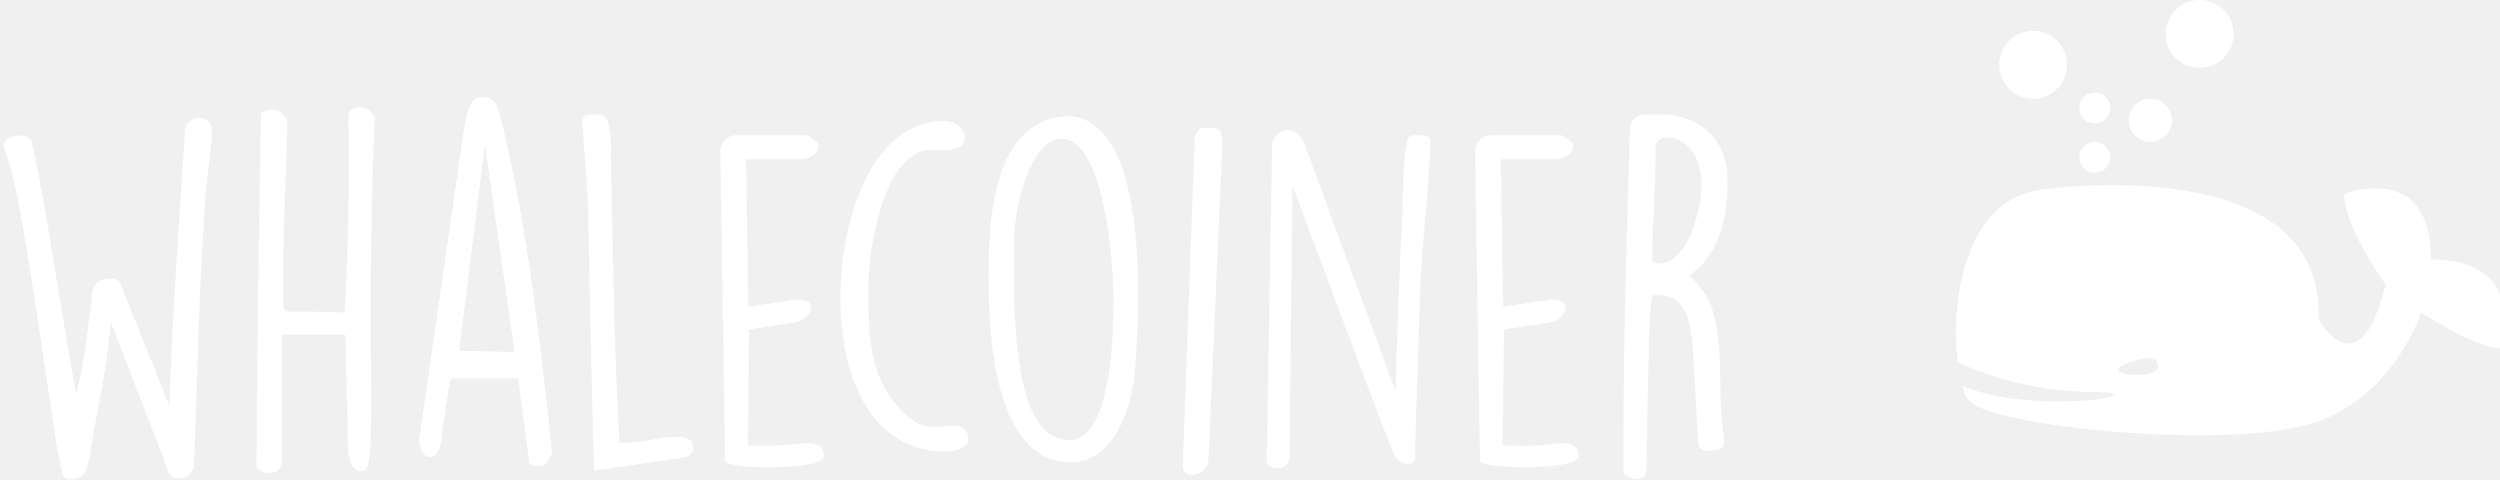
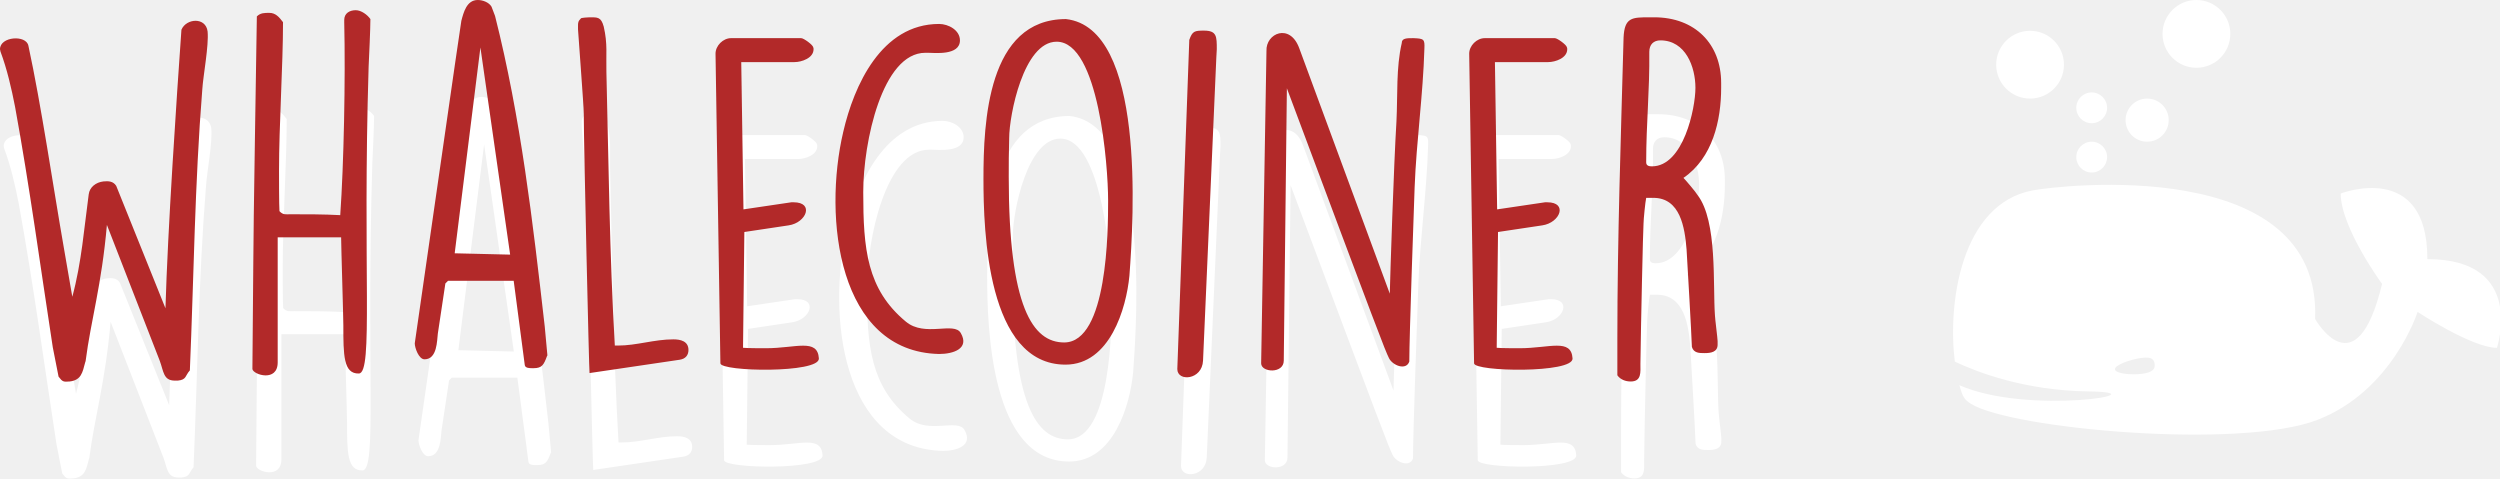
<svg xmlns="http://www.w3.org/2000/svg" version="1.1">
  <g id="mainlogo" stroke="none" stroke-width="1" fill="none" fill-rule="evenodd">
    <path d="M17.952,52.232 L26.52,74.264 C27.168,75.992 27.096,77.504 28.968,77.504 L29.472,77.504 C30.912,77.36 30.624,76.712 31.416,75.848 C32.064,60.656 32.208,45.536 33.432,30.272 C33.576,27.968 34.512,23.144 34.296,20.84 C34.008,18.464 30.84,18.68 30.048,20.552 C29.256,31.784 27.816,53.096 27.456,65.768 L19.464,45.896 C18.96,45.104 18.168,45.104 17.376,45.176 C16.152,45.32 15.144,46.112 15,47.264 C14.28,52.52 13.848,58.352 12.336,63.896 L10.968,55.976 C9.24,46.112 7.296,32.792 5.208,23.144 C4.848,21.344 0.6,21.632 0.6,23.72 C0.6,23.72 0.6,23.792 0.672,24.08 C1.752,26.96 2.472,30.128 3.048,33.08 C5.424,46.112 7.152,59 9.168,72.104 L10.104,76.856 C10.752,77.72 10.896,77.72 11.904,77.648 C13.776,77.432 13.992,76.208 14.424,74.552 C14.424,74.48 14.496,74.408 14.496,74.336 C15.36,67.64 17.088,62.096 17.952,52.232 Z M55.968,54.248 C55.968,55.544 56.328,67.208 56.328,68.504 C56.328,73.328 56.328,76.424 58.848,76.352 C61.224,76.28 59.424,59.576 60.432,26.528 C60.504,25.016 60.72,20.408 60.72,18.824 C60.216,18.104 59.208,17.384 58.344,17.384 C57.336,17.384 56.472,17.888 56.472,18.968 L56.472,19.328 C56.688,28.472 56.4,42.512 55.824,50.648 C53.16,50.504 50.424,50.504 47.688,50.504 C47.04,50.504 46.536,50.648 45.96,50 C45.888,49.064 45.888,44.456 45.888,43.448 C45.888,36.104 46.536,26.24 46.536,19.328 C45.888,18.464 45.312,17.816 44.304,17.816 C43.512,17.816 42.864,17.816 42.288,18.392 C42.216,23.936 41.712,52.952 41.712,58.568 C41.712,61.088 41.568,73.04 41.568,75.632 C41.712,76.568 45.672,77.792 45.672,74.552 L45.672,54.248 L55.968,54.248 Z M83.976,61.304 L73.32,61.304 L72.888,61.736 L71.664,69.872 C71.52,70.952 71.592,74.048 69.504,74.048 C68.568,74.048 67.92,72.176 67.92,71.456 C75.408,19.256 75.48,19.112 75.48,19.112 C75.84,17.744 76.344,15.728 78.144,15.728 C78.936,15.728 79.944,16.088 80.376,16.808 L80.952,18.32 C85.128,34.808 87.072,51.728 89.016,68.72 L89.448,73.4 C89.448,73.472 89.376,73.472 89.376,73.544 C88.872,74.912 88.584,75.488 87.216,75.488 L87,75.488 C86.568,75.488 85.848,75.488 85.776,74.984 L83.976,61.304 Z M78.576,23.432 L74.4,56.84 L83.4,57.056 L78.576,23.432 Z M110.904,74.12 C111.912,73.976 112.344,73.328 112.344,72.536 C112.344,71.096 111.048,70.808 109.896,70.808 C106.8,70.808 103.92,71.816 100.896,71.816 L100.392,71.816 C99.528,56.984 99.384,42.08 99.024,27.392 C98.952,24.584 99.24,22.856 98.592,20.048 C98.16,18.464 97.584,18.536 96.288,18.536 C96,18.536 95.136,18.608 94.92,18.68 C94.416,19.184 94.416,19.4 94.416,19.976 L94.416,20.48 C94.488,21.848 95.352,32.864 95.352,34.232 C95.352,39.128 96.216,76.28 96.288,76.28 L110.904,74.12 Z M117.528,74.696 C117.528,76.064 133.656,76.352 133.512,73.904 C133.296,70.592 129.768,72.248 124.944,72.248 C124.296,72.248 121.848,72.248 121.2,72.176 L121.416,53.384 L128.616,52.304 C131.496,51.872 132.792,48.56 129.408,48.56 L129.048,48.56 L121.272,49.712 L120.912,25.808 L129.552,25.808 C130.704,25.808 132.648,25.16 132.648,23.72 C132.648,23.576 132.648,23.504 132.576,23.36 C132.504,23 131.064,21.92 130.632,21.92 L119.256,21.92 C117.96,21.92 116.736,23.144 116.736,24.44 L117.528,74.696 Z M153.024,19.616 C143.664,19.616 139.2,29.624 137.472,37.112 C134.16,51.152 136.68,72.824 153.024,73.184 C155.328,73.184 157.992,72.32 156.552,69.8 C155.472,67.856 150.72,70.52 147.624,67.928 C141.288,62.672 140.712,56.12 140.712,46.904 C140.712,38.768 143.808,24.296 150.792,24.296 L151.224,24.296 C152.232,24.296 156.408,24.8 156.408,22.28 C156.408,20.624 154.536,19.616 153.024,19.616 Z M160.224,44.744 C160.224,35.6 160.872,18.824 173.616,18.824 C186.504,20.264 184.632,50.936 183.912,60.512 C183.408,65.768 180.744,74.912 173.544,74.912 C160.8,74.912 160.224,53.168 160.224,44.744 Z M164.4,38.12 C164.328,40.424 164.328,42.44 164.328,44.456 C164.328,65.552 168.216,71.312 173.328,71.312 C180.384,71.312 180.456,53.024 180.456,48.488 L180.456,48.2 C180.456,42.656 178.944,22.496 172.104,22.496 C166.704,22.496 164.4,34.52 164.4,38.12 Z M191.688,75.632 C191.688,77.72 195.72,77.432 195.864,74.264 L198.024,25.016 C198.024,24.872 198.096,23.936 198.096,23.72 C198.096,21.632 198.096,20.696 196.008,20.696 C194.496,20.696 194.136,20.768 193.632,22.208 L191.688,75.632 Z M205.296,74.696 C205.296,76.208 208.968,76.424 208.968,74.264 L209.472,30.056 C224.736,70.88 225.312,72.32 226.032,73.832 C226.608,75.056 228.84,75.92 229.344,74.408 C229.344,70.232 230.064,50.288 230.208,46.112 C230.496,38.624 231.576,31.136 231.792,23.648 C231.864,22.064 231.72,21.992 229.992,21.92 C228.912,21.92 228.12,21.92 228.12,22.712 C227.184,26.744 227.472,31.136 227.256,35.456 C226.824,42.512 226.248,60.224 226.176,63.392 L211.488,23.576 C209.976,19.4 206.016,21.128 206.16,24.008 L205.296,74.696 Z M239.856,74.696 C239.856,76.064 255.984,76.352 255.84,73.904 C255.624,70.592 252.096,72.248 247.272,72.248 C246.624,72.248 244.176,72.248 243.528,72.176 L243.744,53.384 L250.944,52.304 C253.824,51.872 255.12,48.56 251.736,48.56 L251.376,48.56 L243.6,49.712 L243.24,25.808 L251.88,25.808 C253.032,25.808 254.976,25.16 254.976,23.72 C254.976,23.576 254.976,23.504 254.904,23.36 C254.832,23 253.392,21.92 252.96,21.92 L241.584,21.92 C240.288,21.92 239.064,23.144 239.064,24.44 L239.856,74.696 Z M263.112,76.64 L263.112,70.592 C263.112,54.392 263.688,38.048 264.12,21.848 C264.264,18.536 265.488,18.536 268.368,18.536 L269.088,18.536 C275.712,18.536 279.96,22.856 279.96,29.192 L279.96,29.984 C279.96,35.24 278.592,41.36 273.84,44.6 C274.2,44.96 275.856,46.904 276.144,47.408 C279.384,51.656 278.592,61.952 278.952,66.92 C278.952,67.352 279.384,70.664 279.384,71.096 L279.384,71.672 C279.384,72.896 278.232,73.04 277.296,73.04 L277.224,73.04 C276.432,73.04 275.496,73.04 275.208,72.032 C275.136,69.656 274.488,58.64 274.344,56.192 C274.056,52.664 273.336,47.84 268.944,47.84 L267.792,47.84 C267.648,48.488 267.36,51.368 267.36,52.016 C267.288,52.664 266.928,68.648 266.856,74.768 C266.856,76.136 267.072,77.648 265.272,77.648 C264.48,77.648 263.616,77.36 263.112,76.64 Z M267.792,42.08 C267.792,42.656 268.296,42.728 268.728,42.728 C273.84,42.728 275.784,33.296 275.784,29.984 C275.784,26.6 274.2,22.28 270.096,22.28 C269.016,22.28 268.296,22.928 268.296,24.152 C268.368,30.416 267.792,35.672 267.792,42.08 Z" id="whalecoiner" fill="#FFFFFF" />
    <path d="M338.998,63.531 C328.638,63.399 320.883,60.4 317.288,58.695 C316.103,49.32 318.252,33.104 329.929,30.902 C334.253,30.084 376.839,25.064 375.763,51.767 C375.763,51.767 382.43,63.601 386.631,46.078 C386.631,46.078 379.919,36.932 379.919,31.408 C379.919,31.408 393.983,25.959 393.983,42.005 L393.995,42.061 C410.083,42.061 405.277,56.453 405.277,56.453 C401.219,56.453 392.395,50.625 392.395,50.625 C392.395,50.625 388.347,63.41 376.181,68.133 C363.605,73.018 326.489,69.61 319.937,65.563 C318.804,64.864 318.548,64.391 318.031,62.524 C329.224,67.455 351.404,63.689 338.998,63.531 Z M343.277,59.955 C343.369,60.656 345.931,60.9 347.709,60.667 C349.488,60.434 349.81,59.812 349.718,59.11 C349.625,58.407 349.365,57.862 347.587,58.095 C345.809,58.328 343.184,59.252 343.277,59.955 Z" id="whale" fill="#FFFFFF" />
    <path d="M329.5,16 C326.462,16 324,13.538 324,10.5 C324,7.462 326.462,5 329.5,5 C332.538,5 335,7.462 335,10.5 C335,13.538 332.538,16 329.5,16 Z M348.5,23 C346.567,23 345,21.433 345,19.5 C345,17.567 346.567,16 348.5,16 C350.433,16 352,17.567 352,19.5 C352,21.433 350.433,23 348.5,23 Z M339.5,28 C338.119,28 337,26.881 337,25.5 C337,24.119 338.119,23 339.5,23 C340.881,23 342,24.119 342,25.5 C342,26.881 340.881,28 339.5,28 Z M339.5,20 C338.119,20 337,18.881 337,17.5 C337,16.119 338.119,15 339.5,15 C340.881,15 342,16.119 342,17.5 C342,18.881 340.881,20 339.5,20 Z M356.5,11 C353.462,11 351,8.538 351,5.5 C351,2.462 353.462,0 356.5,0 C359.538,0 362,2.462 362,5.5 C362,8.538 359.538,11 356.5,11 Z" id="coins" fill="#FFFFFF" />
  </g>
+   <g stroke="null" fill-rule="evenodd" fill="none" id="textual-logo">
+     <path stroke="null" fill="#b22929" id="whalecoiner-text" d="m17.352,36.504l8.568,22.032c0.648,1.728 0.576,3.24 2.448,3.24l0.504,0c1.44,-0.144 1.152,-0.792 1.944,-1.656c0.648,-15.192 0.792,-30.312 2.016,-45.576c0.144,-2.304 1.08,-7.128 0.864,-9.432c-0.288,-2.376 -3.456,-2.16 -4.248,-0.288c-0.792,11.232 -2.232,32.544 -2.592,45.216l-7.992,-19.872c-0.504,-0.792 -1.296,-0.792 -2.088,-0.72c-1.224,0.144 -2.232,0.936 -2.376,2.088c-0.72,5.256 -1.152,11.088 -2.664,16.632l-1.368,-7.92c-1.728,-9.864 -3.672,-23.184 -5.76,-32.832c-0.36,-1.8 -4.608,-1.512 -4.608,0.576c0,0 0,0.072 0.072,0.36c1.08,2.88 1.8,6.048 2.376,9c2.376,13.032 4.104,25.92 6.12,39.024l0.936,4.752c0.648,0.864 0.792,0.864 1.8,0.792c1.872,-0.216 2.088,-1.44 2.52,-3.096c0,-0.072 0.072,-0.144 0.072,-0.216c0.864,-6.696 2.592,-12.24 3.456,-22.104zm38.016,2.016c0,1.296 0.36,12.96 0.36,14.256c0,4.824 0,7.92 2.52,7.848c2.376,-0.072 0.576,-16.776 1.584,-49.824c0.072,-1.512 0.288,-6.12 0.288,-7.704c-0.504,-0.72 -1.512,-1.44 -2.376,-1.44c-1.008,0 -1.872,0.504 -1.872,1.584l0,0.36c0.216,9.144 -0.072,23.184 -0.648,31.32c-2.664,-0.144 -5.4,-0.144 -8.136,-0.144c-0.648,0 -1.152,0.144 -1.728,-0.504c-0.072,-0.936 -0.072,-5.544 -0.072,-6.552c0,-7.344 0.648,-17.208 0.648,-24.12c-0.648,-0.864 -1.224,-1.512 -2.232,-1.512c-0.792,0 -1.44,0 -2.016,0.576c-0.072,5.544 -0.576,34.56 -0.576,40.176c0,2.52 -0.144,14.472 -0.144,17.064c0.144,0.936 4.104,2.16 4.104,-1.08l0,-20.304l10.296,0zm28.008,7.056l-10.656,0l-0.432,0.432l-1.224,8.136c-0.144,1.08 -0.072,4.176 -2.16,4.176c-0.936,0 -1.584,-1.872 -1.584,-2.592c7.488,-52.2 7.56,-52.344 7.56,-52.344c0.36,-1.368 0.864,-3.384 2.664,-3.384c0.792,0 1.8,0.36 2.232,1.08l0.576,1.512c4.176,16.488 6.12,33.408 8.064,50.4l0.432,4.68c0,0.072 -0.072,0.072 -0.072,0.144c-0.504,1.368 -0.792,1.944 -2.16,1.944l-0.216,0c-0.432,0 -1.152,0 -1.224,-0.504l-1.8,-13.68zm-5.4,-37.872l-4.176,33.408l9,0.216l-4.824,-33.624zm32.328,50.688c1.008,-0.144 1.44,-0.792 1.44,-1.584c0,-1.44 -1.296,-1.728 -2.448,-1.728c-3.096,0 -5.976,1.008 -9,1.008l-0.504,0c-0.864,-14.832 -1.008,-29.736 -1.368,-44.424c-0.072,-2.808 0.216,-4.536 -0.432,-7.344c-0.432,-1.584 -1.008,-1.512 -2.304,-1.512c-0.288,0 -1.152,0.072 -1.368,0.144c-0.504,0.504 -0.504,0.72 -0.504,1.296l0,0.504c0.072,1.368 0.936,12.384 0.936,13.752c0,4.896 0.864,42.048 0.936,42.048l14.616,-2.16zm6.624,0.576c0,1.368 16.128,1.656 15.984,-0.792c-0.216,-3.312 -3.744,-1.656 -8.568,-1.656c-0.648,0 -3.096,0 -3.744,-0.072l0.216,-18.792l7.2,-1.08c2.88,-0.432 4.176,-3.744 0.792,-3.744l-0.36,0l-7.776,1.152l-0.36,-23.904l8.64,0c1.152,0 3.096,-0.648 3.096,-2.088c0,-0.144 0,-0.216 -0.072,-0.36c-0.072,-0.36 -1.512,-1.44 -1.944,-1.44l-11.376,0c-1.296,0 -2.52,1.224 -2.52,2.52l0.792,50.256zm35.496,-55.08c-9.36,0 -13.824,10.008 -15.552,17.496c-3.312,14.04 -0.792,35.712 15.552,36.072c2.304,0 4.968,-0.864 3.528,-3.384c-1.08,-1.944 -5.832,0.72 -8.928,-1.872c-6.336,-5.256 -6.912,-11.808 -6.912,-21.024c0,-8.136 3.096,-22.608 10.08,-22.608l0.432,0c1.008,0 5.184,0.504 5.184,-2.016c0,-1.656 -1.872,-2.664 -3.384,-2.664zm7.2,25.128c0,-9.144 0.648,-25.92 13.392,-25.92c12.888,1.44 11.016,32.112 10.296,41.688c-0.504,5.256 -3.168,14.4 -10.368,14.4c-12.744,0 -13.32,-21.744 -13.32,-30.168zm4.176,-6.624c-0.072,2.304 -0.072,4.32 -0.072,6.336c0,21.096 3.888,26.856 9,26.856c7.056,0 7.128,-18.288 7.128,-22.824l0,-0.288c0,-5.544 -1.512,-25.704 -8.352,-25.704c-5.4,0 -7.704,12.024 -7.704,15.624zm27.288,37.512c0,2.088 4.032,1.8 4.176,-1.368l2.16,-49.248c0,-0.144 0.072,-1.08 0.072,-1.296c0,-2.088 0,-3.024 -2.088,-3.024c-1.512,0 -1.872,0.072 -2.376,1.512l-1.944,53.424zm13.608,-0.936c0,1.512 3.672,1.728 3.672,-0.432l0.504,-44.208c15.264,40.824 15.84,42.264 16.56,43.776c0.576,1.224 2.808,2.088 3.312,0.576c0,-4.176 0.72,-24.12 0.864,-28.296c0.288,-7.488 1.368,-14.976 1.584,-22.464c0.072,-1.584 -0.072,-1.656 -1.8,-1.728c-1.08,0 -1.872,0 -1.872,0.792c-0.936,4.032 -0.648,8.424 -0.864,12.744c-0.432,7.056 -1.008,24.768 -1.08,27.936l-14.688,-39.816c-1.512,-4.176 -5.472,-2.448 -5.328,0.432l-0.864,50.688zm34.56,0c0,1.368 16.128,1.656 15.984,-0.792c-0.216,-3.312 -3.744,-1.656 -8.568,-1.656c-0.648,0 -3.096,0 -3.744,-0.072l0.216,-18.792l7.2,-1.08c2.88,-0.432 4.176,-3.744 0.792,-3.744l-0.36,0l-7.776,1.152l-0.36,-23.904l8.64,0c1.152,0 3.096,-0.648 3.096,-2.088c0,-0.144 0,-0.216 -0.072,-0.36c-0.072,-0.36 -1.512,-1.44 -1.944,-1.44l-11.376,0c-1.296,0 -2.52,1.224 -2.52,2.52l0.792,50.256zm23.256,1.944l0,-6.048c0,-16.2 0.576,-32.544 1.008,-48.744c0.144,-3.312 1.368,-3.312 4.248,-3.312l0.72,0c6.624,0 10.872,4.32 10.872,10.656l0,0.792c0,5.256 -1.368,11.376 -6.12,14.616c0.36,0.36 2.016,2.304 2.304,2.808c3.24,4.248 2.448,14.544 2.808,19.512c0,0.432 0.432,3.744 0.432,4.176l0,0.576c0,1.224 -1.152,1.368 -2.088,1.368l-0.072,0c-0.792,0 -1.728,0 -2.016,-1.008c-0.072,-2.376 -0.72,-13.392 -0.864,-15.84c-0.288,-3.528 -1.008,-8.352 -5.4,-8.352l-1.152,0c-0.144,0.648 -0.432,3.528 -0.432,4.176c-0.072,0.648 -0.432,16.632 -0.504,22.752c0,1.368 0.216,2.88 -1.584,2.88c-0.792,0 -1.656,-0.288 -2.16,-1.008zm4.68,-34.56c0,0.576 0.504,0.648 0.936,0.648c5.112,0 7.056,-9.432 7.056,-12.744c0,-3.384 -1.584,-7.704 -5.688,-7.704c-1.08,0 -1.8,0.648 -1.8,1.872c0.072,6.264 -0.504,11.52 -0.504,17.928z" />
+   </g>
</svg>
